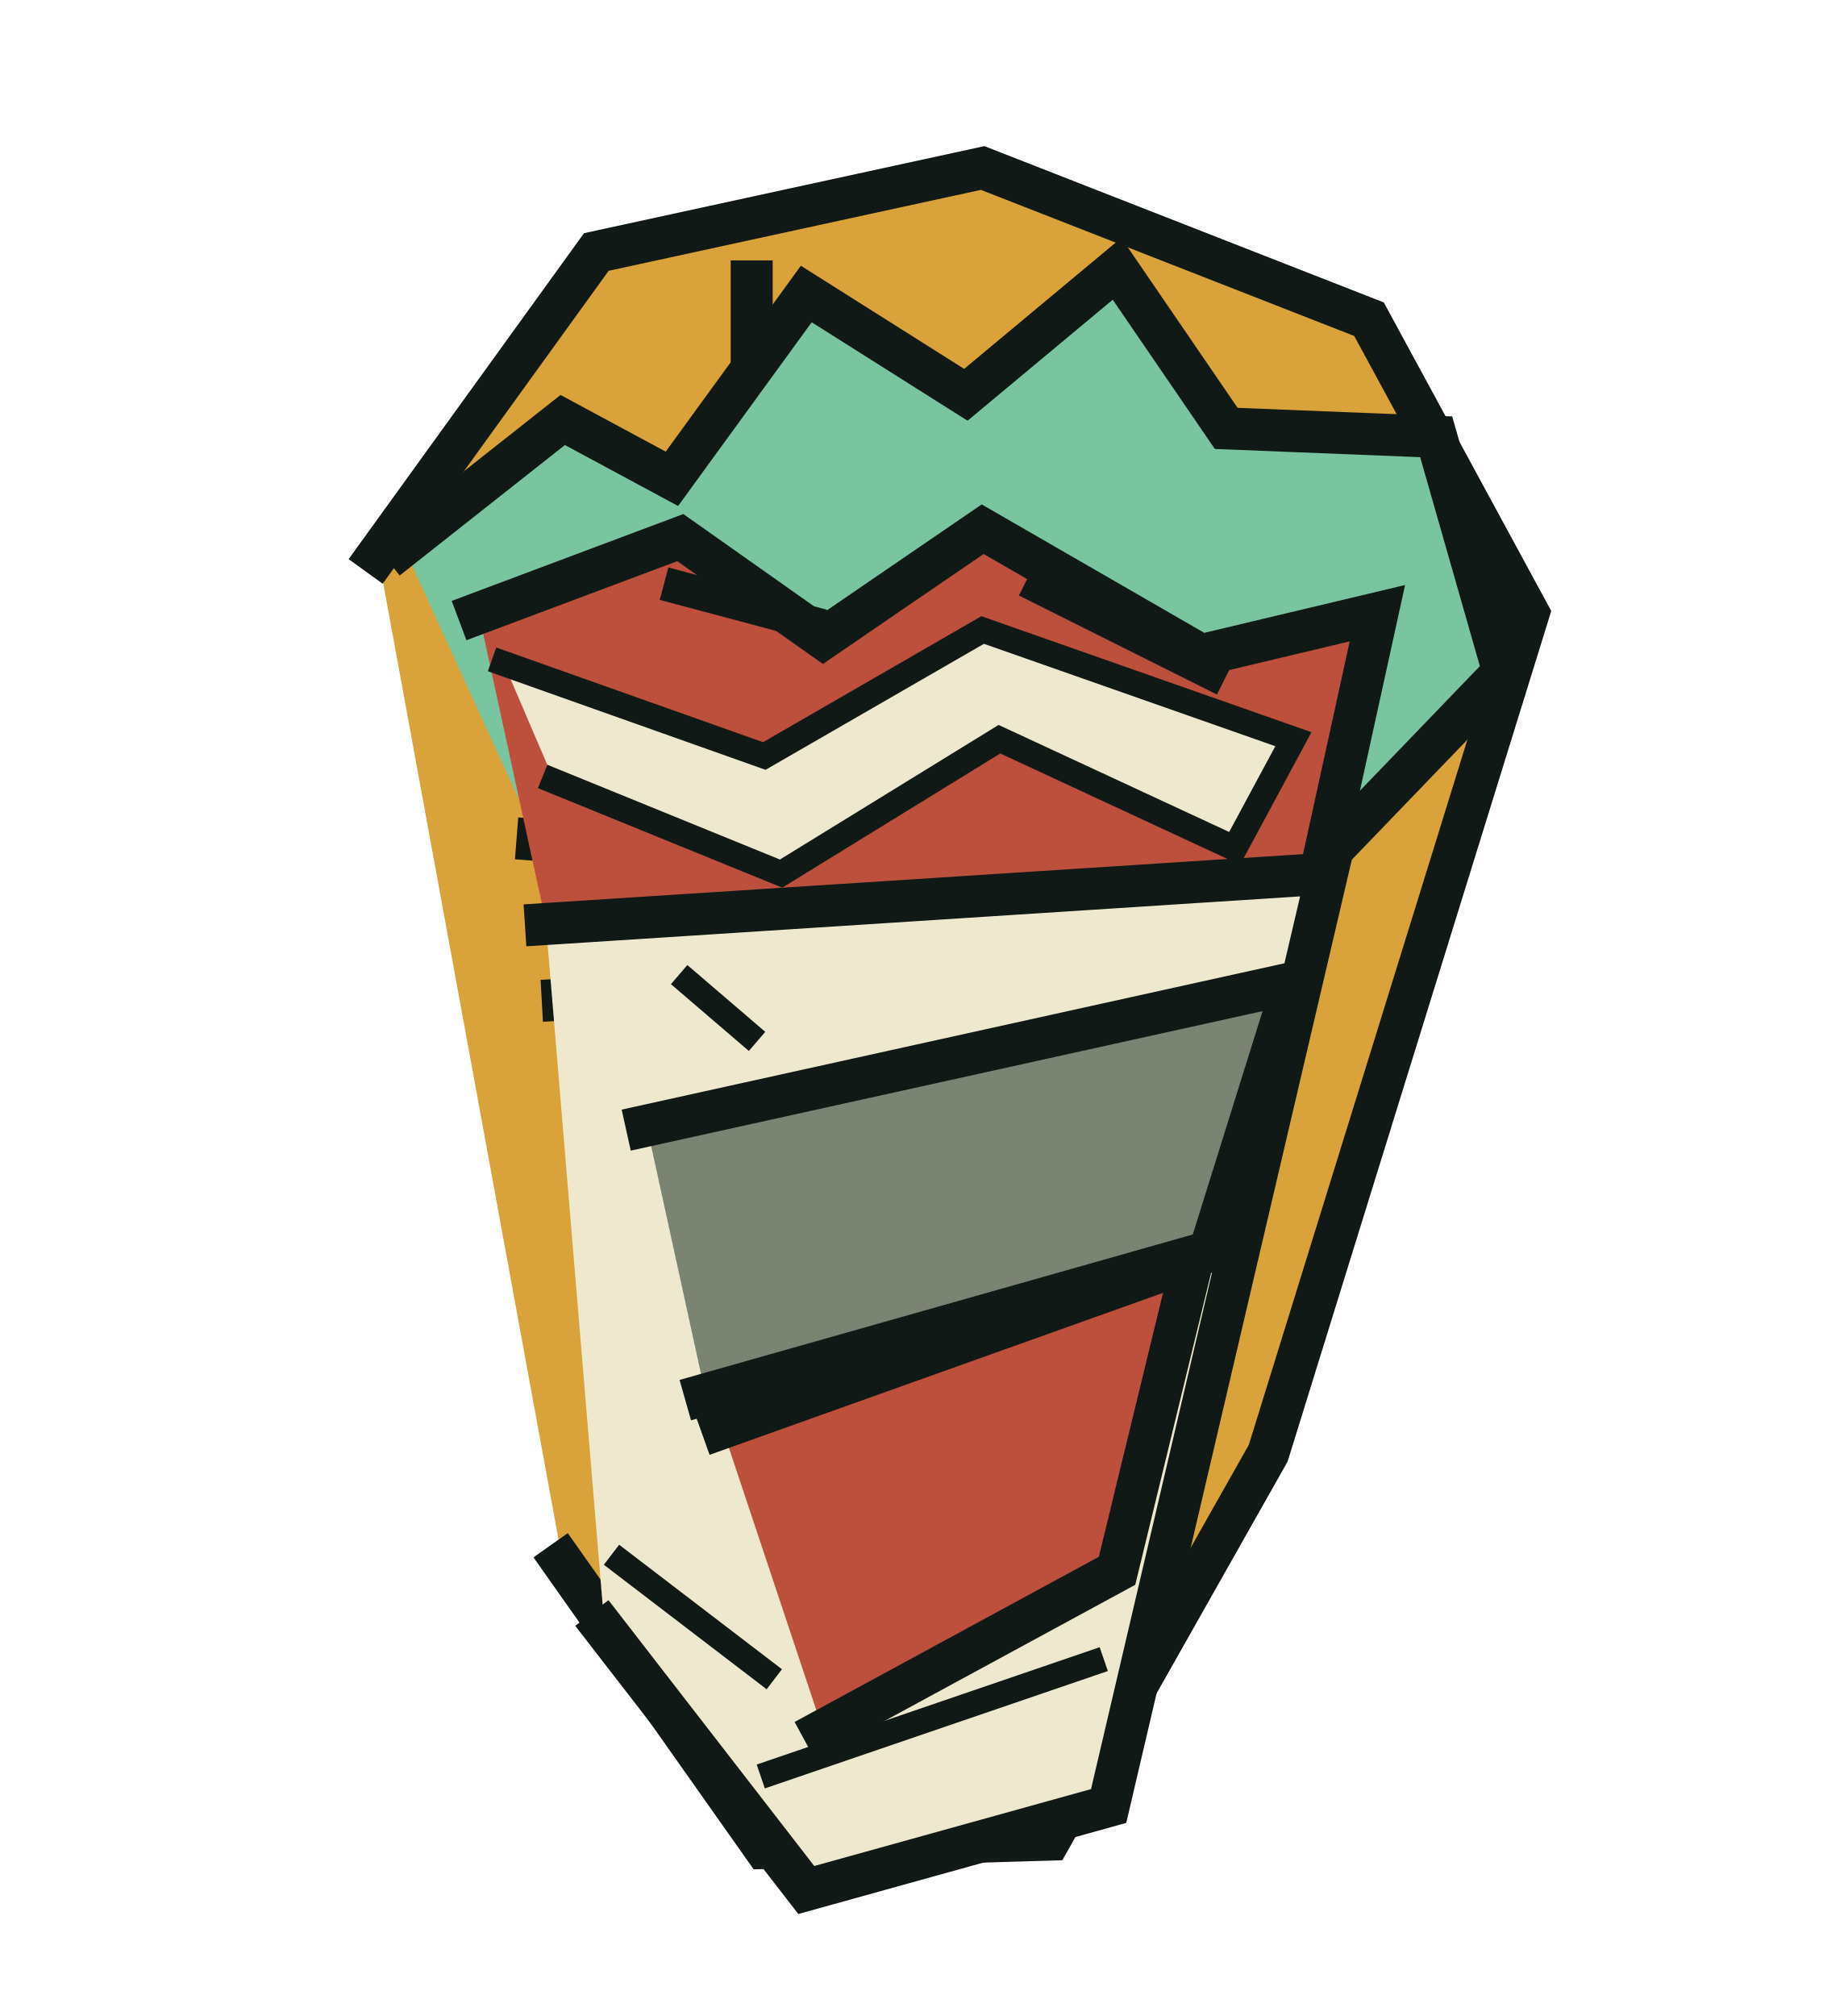
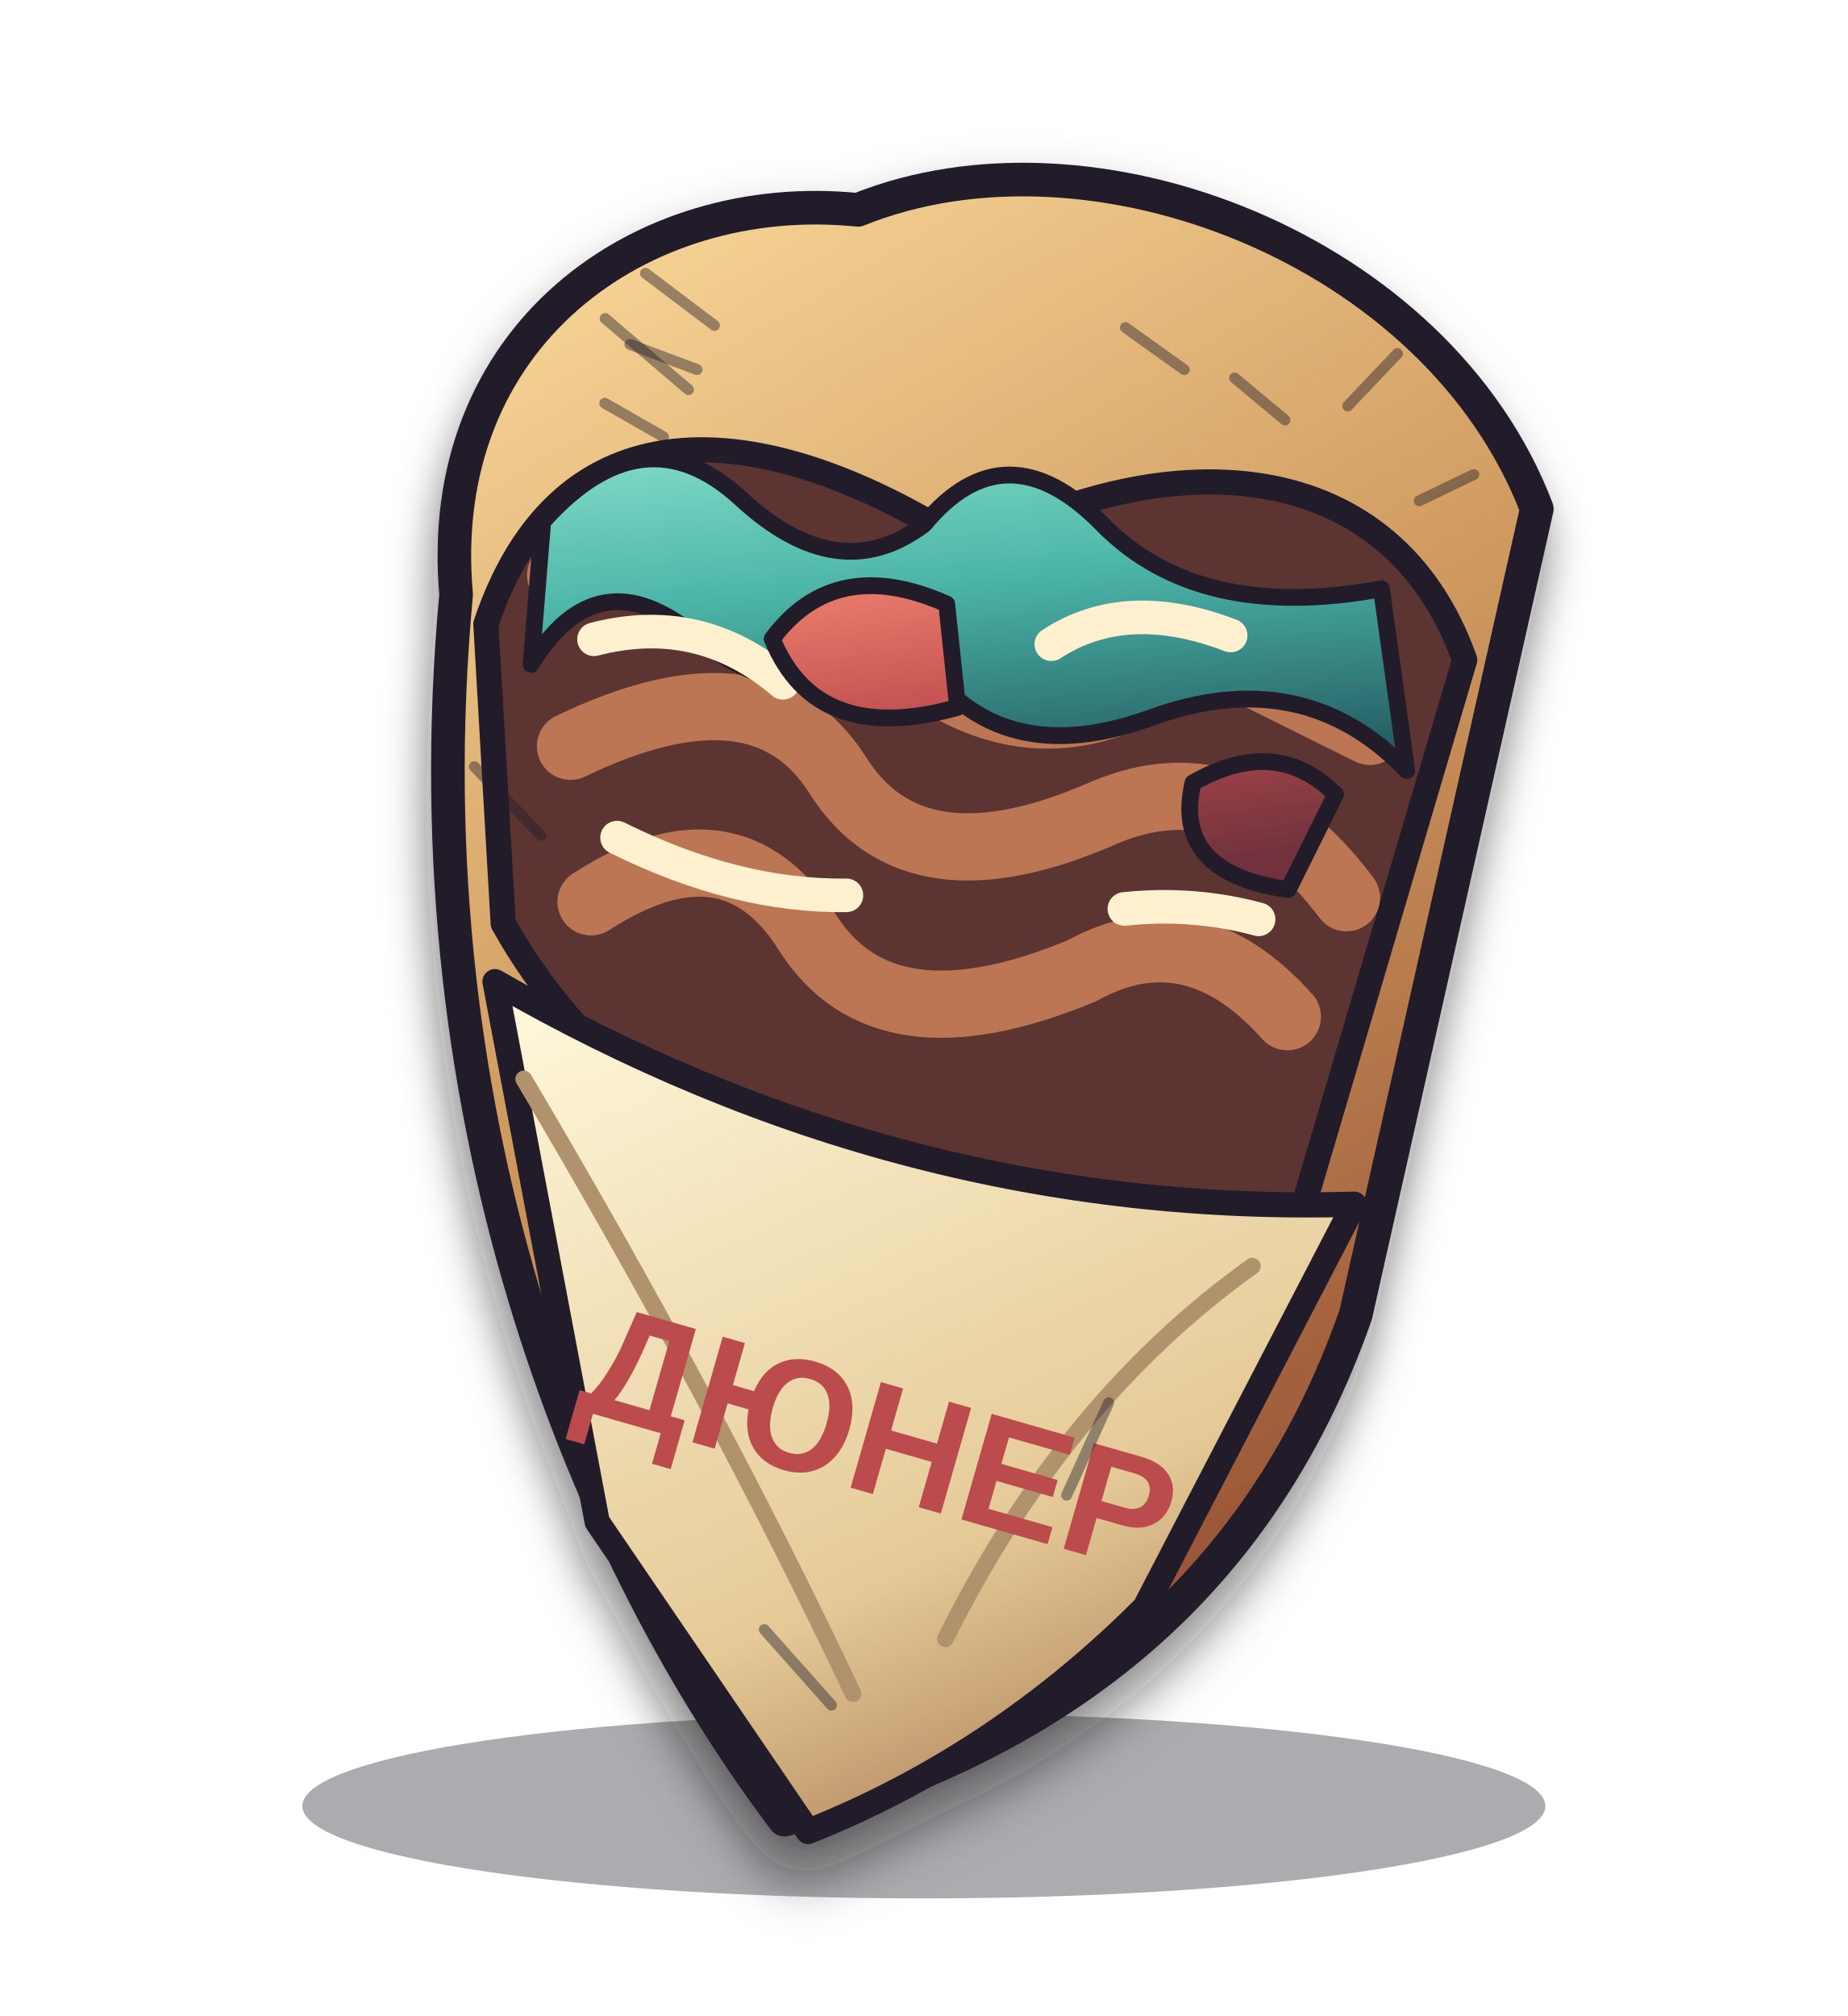
<svg xmlns="http://www.w3.org/2000/svg" viewBox="0 0 220 240" role="img" aria-labelledby="title">
  <defs>
-     <pattern id="hatch" width="10" height="10" patternUnits="userSpaceOnUse" patternTransform="rotate(-18)">
-       <path d="M0 0V10" stroke="#111916" stroke-width="2" opacity=".3" />
+     <linearGradient id="skin" x1="0" y1="0" x2=".85" y2="1">
+       <stop stop-color="#ffe0b8" />
+       <stop offset=".48" stop-color="#e5ac89" />
+       <stop offset="1" stop-color="#b76969" />
+     </linearGradient>
+     <linearGradient id="paper" x1="0" y1="0" x2=".7" y2="1">
+       <stop stop-color="#fff9dd" />
+       <stop offset=".7" stop-color="#e5ca97" />
+       <stop offset="1" stop-color="#af815a" />
+     </linearGradient>
+     <linearGradient id="gold" x1="0" y1="0" x2=".8" y2="1">
+       <stop stop-color="#fff0a3" />
+       <stop offset=".45" stop-color="#e6a743" />
+       <stop offset="1" stop-color="#9d522d" />
+     </linearGradient>
+     <linearGradient id="teal" x1="0" y1="0" x2=".8" y2="1">
+       <stop stop-color="#90e5d1" />
+       <stop offset=".5" stop-color="#4bb5a8" />
+       <stop offset="1" stop-color="#245c63" />
+     </linearGradient>
+     <linearGradient id="pink" x1="0" y1="0" x2=".8" y2="1">
+       <stop stop-color="#ff9dbb" />
+       <stop offset=".5" stop-color="#d64d86" />
+       <stop offset="1" stop-color="#71294f" />
+     </linearGradient>
+     <linearGradient id="cloth" x1="0" y1="0" x2="1" y2="1">
+       <stop stop-color="#66607b" />
+       <stop offset=".5" stop-color="#353248" />
+       <stop offset="1" stop-color="#161820" />
+     </linearGradient>
+     <linearGradient id="bread" x1="0" y1="0" x2=".5" y2="1">
+       <stop stop-color="#ffe1a1" />
+       <stop offset=".55" stop-color="#ce985e" />
+       <stop offset="1" stop-color="#985335" />
+     </linearGradient>
+     <linearGradient id="beer" x1="0" y1="0" x2="1" y2="1">
+       <stop stop-color="#b2b757" />
+       <stop offset=".4" stop-color="#526941" />
+       <stop offset="1" stop-color="#172d2c" />
+     </linearGradient>
+     <linearGradient id="red" x1="0" y1="0" x2=".7" y2="1">
+       <stop stop-color="#f18370" />
+       <stop offset=".5" stop-color="#be4c4d" />
+       <stop offset="1" stop-color="#71333d" />
+     </linearGradient>
+     <radialGradient id="glow">
+       <stop stop-color="#efbd7a" stop-opacity=".35" />
+       <stop offset="1" stop-color="#efbd7a" stop-opacity="0" />
+     </radialGradient>
+     <radialGradient id="neon">
+       <stop stop-color="#f05ba5" stop-opacity=".6" />
+       <stop offset="1" stop-color="#f05ba5" stop-opacity="0" />
+     </radialGradient>
+     <filter id="shadow" x="-30%" y="-25%" width="160%" height="160%">
+       <feDropShadow dx="0" dy="4" stdDeviation="3" flood-color="#100f19" flood-opacity=".52" />
+     </filter>
+     <filter id="bloom" x="-60%" y="-60%" width="220%" height="220%">
+       <feGaussianBlur stdDeviation="3" />
+     </filter>
+     <pattern id="inkgrain" width="19" height="23" patternUnits="userSpaceOnUse">
+       <path d="M2 4l3 1m8 12 2-1m-6 8 2 1" stroke="#fff4d4" stroke-width=".6" opacity=".15" />
+       <path d="m9 8 2-1m6 14 2-1" stroke="#201b2a" stroke-width=".7" opacity=".2" />
    </pattern>
  </defs>
-   <g stroke-linejoin="miter" stroke-linecap="square">
-     <path d="M45 66 71 30 117 20 163 38 182 73 151 173 125 219 91 220 67 186" fill="#d9a23b" stroke="#111916" stroke-width="5" stroke-linejoin="miter" stroke-linecap="square" />
-     <path d="M48 65 67 50 80 57 96 35 115 47 133 32 146 51 171 52 179 80 153 107 64 100" fill="#78c5a0" stroke="#111916" stroke-width="5" stroke-linejoin="miter" stroke-linecap="square" />
-     <path d="M57 73 81 64 98 76 117 63 143 78 164 73 155 114 67 119" fill="#bd503d" stroke="#111916" stroke-width="5" stroke-linejoin="miter" stroke-linecap="square" />
-     <path d="M60 79 91 90 117 75 154 88 147 101 119 88 93 104 66 93" fill="#eee8ce" stroke="#111916" stroke-width="3" stroke-linejoin="miter" stroke-linecap="square" />
-     <path d="M81 70 96 74 M124 70 144 80" fill="none" stroke="#111916" stroke-width="4" stroke-linejoin="miter" stroke-linecap="square" />
-     <path d="M65 110 158 104 132 215 96 225 72 194" fill="#eee8ce" stroke="#111916" stroke-width="5" stroke-linejoin="miter" stroke-linecap="square" />
-     <path d="M77 134 154 117 144 149 84 166" fill="#7b8373" stroke="#111916" stroke-width="5" stroke-linejoin="miter" stroke-linecap="square" />
-     <path d="M86 170 142 150 133 187 98 206" fill="#bd503d" stroke="#111916" stroke-width="5" stroke-linejoin="miter" stroke-linecap="square" />
-     <path d="M82 117 89 123 M92 211 130 198 M74 186 91 199" fill="none" stroke="#111916" stroke-width="3" stroke-linejoin="miter" stroke-linecap="square" />
-     <rect x="87" y="31" width="5" height="13" fill="#111916" stroke="none" stroke-width="0" />
+   <g stroke-linecap="round" stroke-linejoin="round">
+     <ellipse cx="110" cy="215" rx="74" ry="11" fill="#100f19" stroke="none" stroke-width="0" opacity=".35" />
+     <g transform="rotate(8 110 120)" filter="url(#shadow)">
+       <path d="M48 79C41 49 63 28 89 27C115 12 158 22 174 51L166 149C159 184 137 205 107 218C80 191 51 143 48 79Z" fill="url(#bread)" stroke="#211c2a" stroke-width="4" />
+       <path d="M52 82C57 55 80 52 108 65C130 49 156 47 168 70L157 144C127 157 80 145 59 117Z" fill="#5c3630" stroke="#211c2a" stroke-width="3" />
+       <path d="M60 75q18-13 39 2t38-4l21 7M64 95q21-14 32-1t32 0q15-9 30 6M69 113q15-13 26 0t33 0q12-9 25 2" fill="none" stroke="#bd7652" stroke-width="8" />
+       <path d="M57 69q10-15 23-6t22 0q8-13 21-3t34 3L163 84Q149 73 132 82T104 79Q90 88 77 80T58 86Z" fill="url(#teal)" stroke="#211c2a" stroke-width="2" />
+       <path d="M65 82q12-5 23 2M119 75q8-7 21-4M71 105q15 5 28 3M132 105q8-2 16-1" fill="none" stroke="#fff0cf" stroke-width="4" />
+       <path d="M86 79q6-11 20-7l3 12q-16 7-23-5M138 89q9-7 17-1l-4 12q-14 0-13-11" fill="url(#red)" stroke="#211c2a" stroke-width="2" />
+       <path d="M59 124Q111 145 164 136L146 187Q131 207 110 219L80 186Z" fill="url(#paper)" stroke="#211c2a" stroke-width="3" />
+       <path d="M64 135Q92 170 113 202M153 145Q133 164 123 194" fill="none" stroke="#b0926d" stroke-width="2" />
+       <text x="111" y="178" font-family="Arial,sans-serif" font-size="19" font-weight="900" text-anchor="middle" fill="#bc4b4d" transform="rotate(8 111 178)">ДЮНЕР</text>
+       <path d="M61 44l11 7M65 38l9 5M155 35l-5 7M166 48l-6 4M53 99l9 7" fill="none" stroke="#211c2a" stroke-width="1.3" opacity=".43" />
+     </g>
+     <path d="M75 41l8 3M72 48l7 4M134 39l7 5M147 45l6 5M91 194l8 9M132 167l-5 11" fill="none" stroke="#211c2a" stroke-width="1.3" opacity=".43" />
  </g>
</svg>
